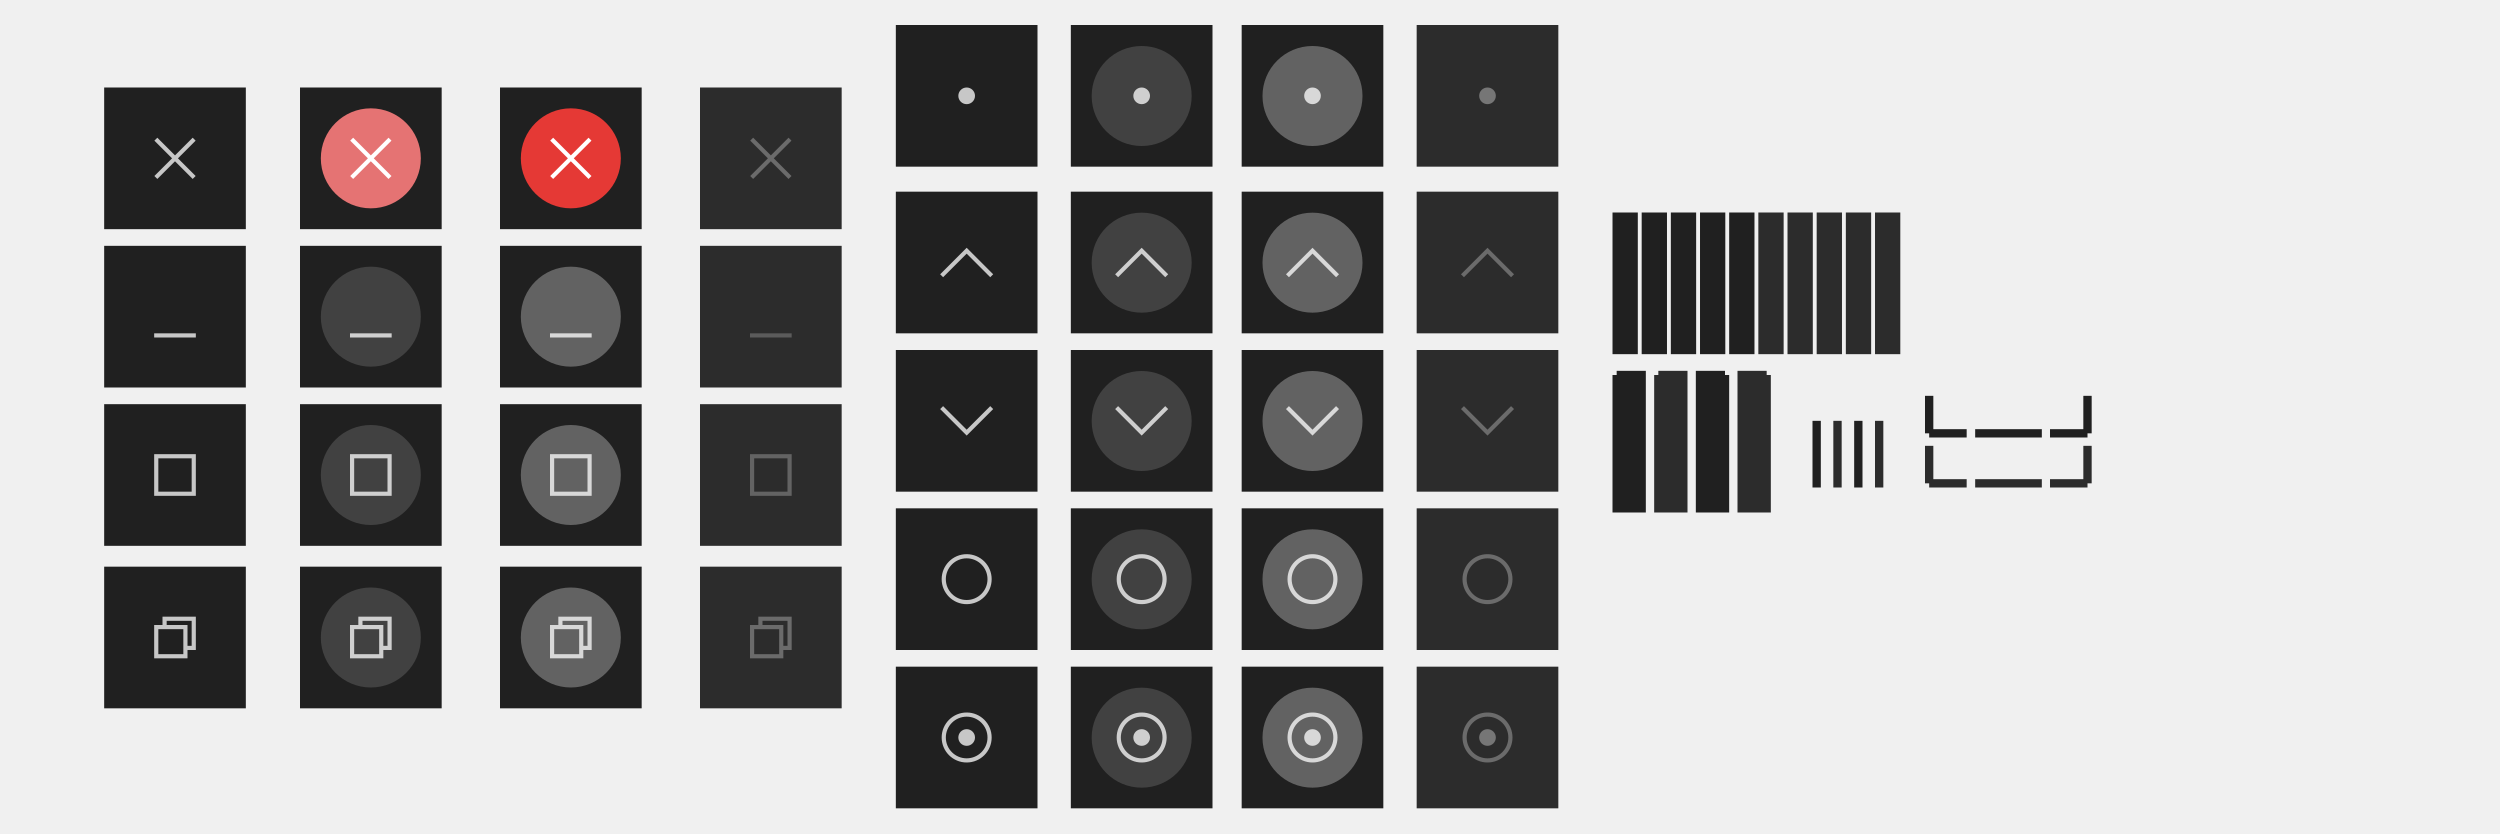
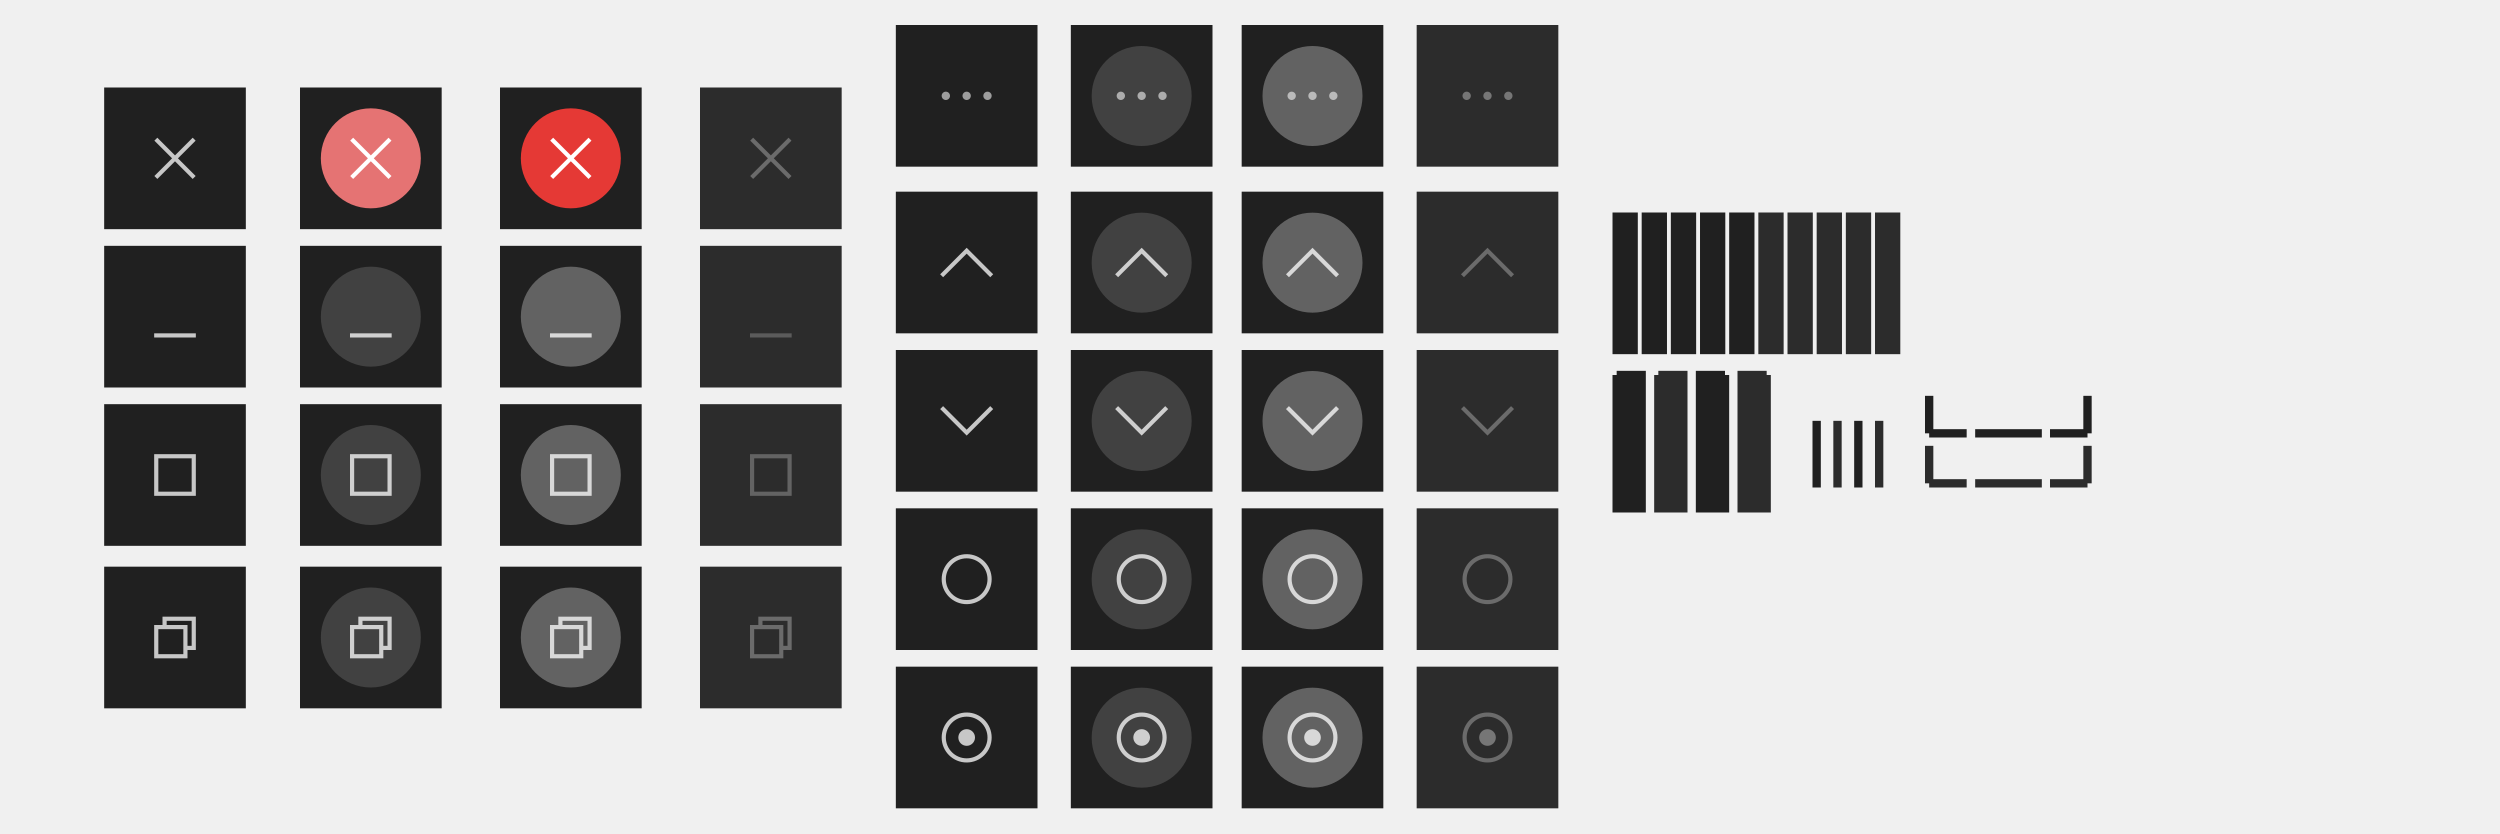
<svg xmlns="http://www.w3.org/2000/svg" xmlns:xlink="http://www.w3.org/1999/xlink" width="600" height="200" version="1.1" viewBox="0 0 600 200">
  <g id="title-1-active" transform="matrix(.17857 0 0 1 386.11 -503.36)">
    <rect x="5" y="554.36" width="34" height="34" fill="#202020" />
  </g>
  <use id="title-2-active" transform="translate(7)" width="100%" height="100%" xlink:href="#title-1-active" />
  <use id="title-3-active" transform="translate(14)" width="100%" height="100%" xlink:href="#title-1-active" />
  <use id="title-4-active" transform="translate(21)" width="100%" height="100%" xlink:href="#title-1-active" />
  <use id="title-5-active" transform="translate(28)" width="100%" height="100%" xlink:href="#title-1-active" />
  <g id="title-1-inactive" transform="matrix(.17857 0 0 1 421.11 -503.36)">
    <rect x="5" y="554.36" width="34" height="34" fill="#2c2c2c" />
  </g>
  <g id="title-2-inactive" transform="matrix(.17857 0 0 1 428.11 -503.36)">
    <rect x="5" y="554.36" width="34" height="34" fill="#2c2c2c" />
  </g>
  <g id="title-3-inactive" transform="matrix(.17857 0 0 1 435.11 -503.36)">
    <rect x="5" y="554.36" width="34" height="34" fill="#2c2c2c" />
  </g>
  <g id="title-4-inactive" transform="matrix(.17857 0 0 1 442.11 -503.36)">
    <rect x="5" y="554.36" width="34" height="34" fill="#2c2c2c" />
  </g>
  <g id="title-5-inactive" transform="matrix(.17857 0 0 1 449.11 -503.36)">
    <rect x="5" y="554.36" width="34" height="34" fill="#2c2c2c" />
  </g>
  <g id="top-left-active" transform="translate(382,-637.36)">
    <path d="m5 731.36-2e-7 29h8l1e-6 -34-7-4e-5 -2e-7 1-1-1e-5z" fill="#202020" />
  </g>
  <g id="top-left-inactive" transform="translate(392,-637.36)">
    <path d="m5 731.36-2e-7 29h8l1e-6 -34-7-4e-5 -2e-7 1-1-1e-5z" fill="#2c2c2c" />
  </g>
  <use id="top-right-active" transform="matrix(-1,0,0,1,802,0)" width="100%" height="100%" xlink:href="#top-left-active" />
  <g id="top-right-inactive" transform="matrix(-1,0,0,1,430,-637.36)">
    <path d="m5 731.36-2e-7 29h8l1e-6 -34-7-4e-5 -2e-7 1-1-1e-5z" fill="#2c2c2c" />
  </g>
  <g id="left-active" transform="translate(389,-633.36)">
    <rect transform="scale(-1,1)" x="-48" y="734.36" width="2" height="16" fill="#202020" />
  </g>
  <g id="left-inactive" transform="translate(394,-633.36)">
    <rect transform="scale(-1,1)" x="-48" y="734.36" width="2" height="16" fill="#2c2c2c" />
  </g>
  <g id="right-inactive" transform="matrix(-1,0,0,1,498,-633.36)">
    <rect transform="scale(-1,1)" x="-48" y="734.36" width="2" height="16" fill="#2c2c2c" />
  </g>
  <g id="right-active" transform="matrix(-1,0,0,1,493,-633.36)">
    <rect transform="scale(-1,1)" x="-48" y="734.36" width="2" height="16" fill="#202020" />
  </g>
  <g id="bottom-left-active" transform="translate(366,-635.36)">
    <path d="m98 730.36h-2v9h1v1l9-1.2e-4v-2l-8 1.2e-4z" fill="#202020" />
  </g>
  <g id="bottom-left-inactive" transform="translate(366,-623.36)">
    <path d="m98 730.36h-2v9h1v1l9-1.2e-4v-2l-8 1.2e-4z" fill="#2c2c2c" />
  </g>
  <g id="bottom-right-inactive" transform="matrix(-1,0,0,1,598,-623.36)">
    <path d="m98 730.36h-2v9h1v1l9-1.2e-4v-2l-8 1.2e-4z" fill="#2c2c2c" />
  </g>
  <g id="bottom-right-active" transform="matrix(-1,0,0,1,598,-635.36)">
    <path d="m98 730.36h-2v9h1v1l9-1.2e-4v-2l-8 1.2e-4z" fill="#202020" />
  </g>
  <g id="bottom-active" transform="matrix(0,-1,-1,0,1224.4,151)">
    <rect transform="scale(-1,1)" x="-48" y="734.36" width="2" height="16" fill="#202020" />
  </g>
  <g id="bottom-inactive" transform="matrix(0,-1,-1,0,1224.4,163)">
    <rect transform="scale(-1,1)" x="-48" y="734.36" width="2" height="16" fill="#2c2c2c" />
  </g>
-   <g id="menu-prelight" transform="translate(0,-2)">
-     <rect x="257" y="8" width="34" height="34" fill="#202020" />
-     <path d="m274 37.04c6.627 0 12-5.373 12-12s-5.373-12-12-12c-6.628 0-12 5.373-12 12 0 6.627 5.373 12 12 12" fill="#ffffff" fill-rule="evenodd" opacity=".15" />
-     <circle cx="274" cy="25" r="2" fill="#ffffff" opacity=".75" />
-   </g>
-   <g id="menu-pressed" transform="translate(0,-2)">
-     <rect x="298" y="8" width="34" height="34" fill="#202020" />
-     <path d="m315 37.04c6.627 0 12-5.373 12-12s-5.373-12-12-12c-6.628 0-12 5.373-12 12 0 6.627 5.373 12 12 12" fill="#ffffff" fill-rule="evenodd" opacity=".3" />
-     <circle cx="315" cy="25" r="2" fill="#ffffff" opacity=".75" />
-   </g>
-   <g id="menu-active" transform="translate(0,-2)">
-     <rect x="215" y="8" width="34" height="34" fill="#202020" />
-     <circle cx="232" cy="25" r="2" fill="#ffffff" opacity=".75" />
-   </g>
-   <g id="menu-inactive" transform="translate(0,-2)">
-     <rect x="340" y="8" width="34" height="34" fill="#2c2c2c" />
-     <circle cx="357" cy="25" r="2" fill="#ffffff" opacity=".35" />
-   </g>
  <g id="stick-active">
    <rect x="215" y="122" width="34" height="34" fill="#202020" />
    <path d="m232 133a6 6 0 0 0-6 6 6 6 0 0 0 6 6 6 6 0 0 0 6-6 6 6 0 0 0-6-6zm0 1a5 5 0 0 1 5 5 5 5 0 0 1-5 5 5 5 0 0 1-5-5 5 5 0 0 1 5-5z" fill="#ffffff" opacity=".75" />
  </g>
  <g id="close-active">
    <rect x="25" y="21" width="34" height="34" fill="#202020" />
    <g transform="translate(30,26)" fill="#ffffff" opacity=".75">
      <path d="m16.243 7.05-4.243 4.243-4.243-4.243-0.707 0.707 4.243 4.243-4.243 4.243 0.707 0.707 4.243-4.243 4.243 4.243 0.707-0.707-4.243-4.243 4.243-4.243z" fill="#ffffff" opacity="1" stroke-linecap="round" stroke-linejoin="round" stroke-miterlimit="2" stroke-width="2" />
    </g>
  </g>
  <g id="close-prelight">
    <rect x="72" y="21" width="34" height="34" fill="#202020" />
    <path d="m89 50c6.627 0 12-5.373 12-12s-5.373-12-12-12c-6.628 0-12 5.373-12 12s5.373 12 12 12" fill="#e57373" fill-rule="evenodd" />
    <g transform="translate(77,26)" fill="#ffffff">
      <path d="m16.243 7.05-4.243 4.243-4.243-4.243-0.707 0.707 4.243 4.243-4.243 4.243 0.707 0.707 4.243-4.243 4.243 4.243 0.707-0.707-4.243-4.243 4.243-4.243z" fill="#ffffff" stroke-linecap="round" stroke-linejoin="round" stroke-miterlimit="2" stroke-width="2" />
    </g>
  </g>
  <g id="close-pressed">
    <rect x="120" y="21" width="34" height="34" fill="#202020" />
    <path d="m137 50c6.627 0 12-5.373 12-12s-5.373-12-12-12c-6.628 0-12 5.373-12 12s5.373 12 12 12" fill="#e53935" fill-rule="evenodd" />
    <g transform="translate(125,26)" fill="#ffffff">
      <path d="m16.243 7.05-4.243 4.243-4.243-4.243-0.707 0.707 4.243 4.243-4.243 4.243 0.707 0.707 4.243-4.243 4.243 4.243 0.707-0.707-4.243-4.243 4.243-4.243z" fill="#ffffff" stroke-linecap="round" stroke-linejoin="round" stroke-miterlimit="2" stroke-width="2" />
    </g>
  </g>
  <g id="close-inactive">
    <rect x="168" y="21" width="34" height="34" fill="#2c2c2c" />
    <g transform="translate(173,26)" fill="#ffffff" opacity=".3">
      <path d="m16.243 7.05-4.243 4.243-4.243-4.243-0.707 0.707 4.243 4.243-4.243 4.243 0.707 0.707 4.243-4.243 4.243 4.243 0.707-0.707-4.243-4.243 4.243-4.243z" fill="#ffffff" opacity="1" stroke-linecap="round" stroke-linejoin="round" stroke-miterlimit="2" stroke-width="2" />
    </g>
  </g>
  <g id="hide-active">
    <rect x="25" y="59" width="34" height="34" fill="#202020" />
    <g transform="translate(30,68)" fill="#ffffff" opacity=".75">
      <path d="m7 12v1h10v-1h-10" fill="#ffffff" fill-rule="evenodd" opacity="1" />
    </g>
  </g>
  <g id="maximize-active">
    <rect x="25" y="97" width="34" height="34" fill="#202020" />
    <g transform="translate(30,102)" fill="#ffffff" opacity=".75">
      <path d="m7 7v10h10v-10h-10m1 1h8v8h-8v-8" fill="#ffffff" fill-rule="evenodd" opacity="1" />
    </g>
  </g>
  <g id="hide-prelight">
    <rect x="72" y="59" width="34" height="34" fill="#202020" />
    <path d="m89 88c6.627 0 12-5.373 12-12s-5.373-12-12-12c-6.628 0-12 5.373-12 12s5.373 12 12 12" fill="#ffffff" fill-rule="evenodd" opacity=".15" />
    <g transform="translate(77,68)" fill="#ffffff" opacity=".75">
      <path d="m7 12v1h10v-1h-10" fill="#ffffff" fill-rule="evenodd" opacity="1" />
    </g>
  </g>
  <g id="hide-pressed">
    <rect x="120" y="59" width="34" height="34" fill="#202020" />
    <path d="m137 88c6.627 0 12-5.373 12-12s-5.373-12-12-12c-6.628 0-12 5.373-12 12s5.373 12 12 12" fill="#ffffff" fill-rule="evenodd" opacity=".3" />
    <g transform="translate(125,68)" fill="#ffffff" opacity=".75">
      <path d="m7 12v1h10v-1h-10" fill="#ffffff" fill-rule="evenodd" opacity="1" />
    </g>
  </g>
  <g id="maximize-prelight">
    <rect x="72" y="97" width="34" height="34" fill="#202020" />
    <path d="m89 126c6.627 0 12-5.373 12-12s-5.373-12-12-12c-6.628 0-12 5.373-12 12s5.373 12 12 12" fill="#ffffff" fill-rule="evenodd" opacity=".15" />
    <g transform="translate(77,102)" fill="#ffffff" opacity=".75">
      <path d="m7 7v10h10v-10h-10m1 1h8v8h-8v-8" fill="#ffffff" fill-rule="evenodd" opacity="1" />
    </g>
  </g>
  <g id="maximize-pressed">
    <rect x="120" y="97" width="34" height="34" fill="#202020" />
    <path d="m137 126c6.627 0 12-5.373 12-12s-5.373-12-12-12c-6.628 0-12 5.373-12 12s5.373 12 12 12" fill="#ffffff" fill-rule="evenodd" opacity=".3" />
    <g transform="translate(125,102)" fill="#ffffff" opacity=".75">
      <path d="m7 7v10h10v-10h-10m1 1h8v8h-8v-8" fill="#ffffff" fill-rule="evenodd" opacity="1" />
    </g>
  </g>
  <g id="hide-inactive">
    <rect x="168" y="59" width="34" height="34" fill="#2c2c2c" />
    <g transform="translate(173,68)" fill="#ffffff" opacity=".75">
      <path d="m7 12v1h10v-1h-10" fill="#ffffff" fill-rule="evenodd" opacity=".3" />
    </g>
  </g>
  <g id="maximize-inactive">
    <rect x="168" y="97" width="34" height="34" fill="#2c2c2c" />
    <g transform="translate(173,102)" fill="#ffffff" opacity=".88">
      <path d="m7 7v10h10v-10h-10m1 1h8v8h-8v-8" fill="#ffffff" fill-rule="evenodd" opacity=".3" />
    </g>
  </g>
  <g id="maximize-toggled-active">
    <rect x="25" y="136" width="34" height="34" fill="#202020" />
    <g transform="translate(30,141)" fill="#ffffff" opacity=".75">
      <path d="m9 7v2h-2v8h8v-2h2v-8zm1 1h6v6h-1v-5h-5zm-2 2h6v6h-6z" fill="#ffffff" opacity="1" />
    </g>
  </g>
  <g id="maximize-toggled-prelight">
    <rect x="72" y="136" width="34" height="34" fill="#202020" />
    <path d="m89 165c6.627 0 12-5.373 12-12s-5.373-12-12-12c-6.628 0-12 5.373-12 12s5.373 12 12 12" fill="#ffffff" fill-rule="evenodd" opacity=".15" />
    <g transform="translate(77,141)" fill="#ffffff" opacity=".75">
      <path d="m9 7v2h-2v8h8v-2h2v-8zm1 1h6v6h-1v-5h-5zm-2 2h6v6h-6z" fill="#ffffff" opacity="1" />
    </g>
  </g>
  <g id="maximize-toggled-pressed">
    <rect x="120" y="136" width="34" height="34" fill="#202020" />
    <path d="m137 165c6.627 0 12-5.373 12-12s-5.373-12-12-12c-6.628 0-12 5.373-12 12s5.373 12 12 12" fill="#ffffff" fill-rule="evenodd" opacity=".3" />
    <g transform="translate(125,141)" fill="#ffffff" opacity=".75">
      <path d="m9 7v2h-2v8h8v-2h2v-8zm1 1h6v6h-1v-5h-5zm-2 2h6v6h-6z" fill="#ffffff" opacity="1" />
    </g>
  </g>
  <g id="maximize-toggled-inactive">
    <rect x="168" y="136" width="34" height="34" fill="#2c2c2c" />
    <g transform="translate(173,141)" fill="#ffffff" opacity=".3">
      <path d="m9 7v2h-2v8h8v-2h2v-8zm1 1h6v6h-1v-5h-5zm-2 2h6v6h-6z" fill="#ffffff" />
    </g>
  </g>
  <g id="shade-active" transform="translate(0,-2)">
    <rect x="215" y="48" width="34" height="34" fill="#202020" />
    <g transform="translate(220,53.465)" fill="#ffffff" opacity=".75">
      <path d="m12 8-6.363 6.363 0.707 0.707 5.656-5.656 5.656 5.656 0.707-0.707-5.656-5.656z" fill="#ffffff" opacity="1" stroke-linecap="round" stroke-linejoin="round" stroke-miterlimit="2" stroke-width="2" />
    </g>
  </g>
  <g id="shade-prelight" transform="translate(0,-2)">
    <rect x="257" y="48" width="34" height="34" fill="#202020" />
    <path d="m274 77.04c6.627 0 12-5.373 12-12 0-6.628-5.373-12-12-12-6.628 0-12 5.372-12 12 0 6.627 5.373 12 12 12" fill="#ffffff" fill-rule="evenodd" opacity=".15" />
    <g transform="translate(262,53.465)" fill="#ffffff" opacity=".75">
      <path d="m12 8-6.363 6.363 0.707 0.707 5.656-5.656 5.656 5.656 0.707-0.707-5.656-5.656z" fill="#ffffff" opacity="1" stroke-linecap="round" stroke-linejoin="round" stroke-miterlimit="2" stroke-width="2" />
    </g>
  </g>
  <g id="shade-pressed" transform="translate(0,-2)">
    <rect x="298" y="48" width="34" height="34" fill="#202020" />
    <path d="m315 77.04c6.627 0 12-5.373 12-12 0-6.628-5.373-12-12-12-6.628 0-12 5.372-12 12 0 6.627 5.373 12 12 12" fill="#ffffff" fill-rule="evenodd" opacity=".3" />
    <g transform="translate(303,53.465)" fill="#ffffff" opacity=".75">
      <path d="m12 8-6.363 6.363 0.707 0.707 5.656-5.656 5.656 5.656 0.707-0.707-5.656-5.656z" fill="#ffffff" opacity="1" stroke-linecap="round" stroke-linejoin="round" stroke-miterlimit="2" stroke-width="2" />
    </g>
  </g>
  <g id="shade-inactive" transform="translate(0,-2)">
    <rect x="340" y="48" width="34" height="34" fill="#2c2c2c" />
    <g transform="translate(345,53.465)" fill="#ffffff" opacity=".3">
      <path d="m12 8-6.363 6.363 0.707 0.707 5.656-5.656 5.656 5.656 0.707-0.707-5.656-5.656z" fill="#ffffff" opacity="1" stroke-linecap="round" stroke-linejoin="round" stroke-miterlimit="2" stroke-width="2" />
    </g>
  </g>
  <g id="shade-toggled-active">
    <rect x="215" y="84" width="34" height="34" fill="#202020" />
    <g transform="matrix(1,0,0,-1,220,112.54)" fill="#ffffff" opacity=".75">
      <path d="m12 8-6.363 6.363 0.707 0.707 5.656-5.656 5.656 5.656 0.707-0.707-5.656-5.656z" fill="#ffffff" opacity="1" stroke-linecap="round" stroke-linejoin="round" stroke-miterlimit="2" stroke-width="2" />
    </g>
  </g>
  <g id="shade-toggled-prelight">
    <rect x="257" y="84" width="34" height="34" fill="#202020" />
    <path d="m274 113.04c6.627 0 12-5.373 12-12 0-6.628-5.373-12-12-12-6.628 0-12 5.372-12 12 0 6.627 5.373 12 12 12" fill="#ffffff" fill-rule="evenodd" opacity=".15" />
    <g transform="matrix(1,0,0,-1,262,112.54)" fill="#ffffff" opacity=".75">
      <path d="m12 8-6.363 6.363 0.707 0.707 5.656-5.656 5.656 5.656 0.707-0.707-5.656-5.656z" fill="#ffffff" opacity="1" stroke-linecap="round" stroke-linejoin="round" stroke-miterlimit="2" stroke-width="2" />
    </g>
  </g>
  <g id="shade-toggled-pressed">
    <rect x="298" y="84" width="34" height="34" fill="#202020" />
    <path d="m315 113.04c6.627 0 12-5.373 12-12 0-6.628-5.373-12-12-12-6.628 0-12 5.372-12 12 0 6.627 5.373 12 12 12" fill="#ffffff" fill-rule="evenodd" opacity=".3" />
    <g transform="matrix(1,0,0,-1,303,112.54)" fill="#ffffff" opacity=".75">
      <path d="m12 8-6.363 6.363 0.707 0.707 5.656-5.656 5.656 5.656 0.707-0.707-5.656-5.656z" fill="#ffffff" opacity="1" stroke-linecap="round" stroke-linejoin="round" stroke-miterlimit="2" stroke-width="2" />
    </g>
  </g>
  <g id="shade-toggled-inactive">
    <rect x="340" y="84" width="34" height="34" fill="#2c2c2c" />
    <g transform="matrix(1,0,0,-1,345,112.54)" fill="#ffffff" opacity=".3">
      <path d="m12 8-6.363 6.363 0.707 0.707 5.656-5.656 5.656 5.656 0.707-0.707-5.656-5.656z" fill="#ffffff" opacity="1" stroke-linecap="round" stroke-linejoin="round" stroke-miterlimit="2" stroke-width="2" />
    </g>
  </g>
  <g id="stick-toggled-active">
    <rect x="215" y="160" width="34" height="34" fill="#202020" />
    <circle cx="232" cy="177" r="2" fill="#ffffff" opacity=".75" stroke-width="1" />
    <path d="m232 171a6 6 0 0 0-6 6 6 6 0 0 0 6 6 6 6 0 0 0 6-6 6 6 0 0 0-6-6zm0 1a5 5 0 0 1 5 5 5 5 0 0 1-5 5 5 5 0 0 1-5-5 5 5 0 0 1 5-5z" fill="#ffffff" opacity=".75" />
  </g>
  <g id="stick-prelight">
    <rect x="257" y="122" width="34" height="34" fill="#202020" />
    <path d="m274 151.04c6.627 0 12-5.373 12-12 0-6.628-5.373-12-12-12-6.628 0-12 5.372-12 12 0 6.627 5.373 12 12 12" fill="#ffffff" fill-rule="evenodd" opacity=".15" />
    <path d="m274 133a6 6 0 0 0-6 6 6 6 0 0 0 6 6 6 6 0 0 0 6-6 6 6 0 0 0-6-6zm0 1a5 5 0 0 1 5 5 5 5 0 0 1-5 5 5 5 0 0 1-5-5 5 5 0 0 1 5-5z" fill="#ffffff" opacity=".75" />
  </g>
  <g id="stick-pressed">
    <rect x="298" y="122" width="34" height="34" fill="#202020" />
    <path d="m315 151.04c6.627 0 12-5.372 12-12 0-6.627-5.373-12-12-12-6.628 0-12 5.372-12 12s5.373 12 12 12" fill="#ffffff" fill-rule="evenodd" opacity=".3" />
    <path d="m315 133a6 6 0 0 0-6 6 6 6 0 0 0 6 6 6 6 0 0 0 6-6 6 6 0 0 0-6-6zm0 1a5 5 0 0 1 5 5 5 5 0 0 1-5 5 5 5 0 0 1-5-5 5 5 0 0 1 5-5z" fill="#ffffff" opacity=".75" />
  </g>
  <g id="stick-inactive">
    <rect x="340" y="122" width="34" height="34" fill="#2c2c2c" />
    <path d="m357 133a6 6 0 0 0-6 6 6 6 0 0 0 6 6 6 6 0 0 0 6-6 6 6 0 0 0-6-6zm0 1a5 5 0 0 1 5 5 5 5 0 0 1-5 5 5 5 0 0 1-5-5 5 5 0 0 1 5-5z" fill="#ffffff" opacity=".3" />
  </g>
  <g id="stick-toggled-prelight">
    <rect x="257" y="160" width="34" height="34" fill="#202020" />
    <path d="m274 189.04c6.627 0 12-5.373 12-12s-5.373-12-12-12c-6.628 0-12 5.373-12 12 0 6.627 5.373 12 12 12" fill="#ffffff" fill-rule="evenodd" opacity=".15" />
    <circle cx="274" cy="177" r="2" fill="#ffffff" opacity=".75" />
    <path d="m274 171a6 6 0 0 0-6 6 6 6 0 0 0 6 6 6 6 0 0 0 6-6 6 6 0 0 0-6-6zm0 1a5 5 0 0 1 5 5 5 5 0 0 1-5 5 5 5 0 0 1-5-5 5 5 0 0 1 5-5z" fill="#ffffff" opacity=".75" />
  </g>
  <g id="stick-toggled-pressed">
    <rect x="298" y="160" width="34" height="34" fill="#202020" />
    <path d="m315 189.04c6.627 0 12-5.373 12-12s-5.373-12-12-12c-6.628 0-12 5.373-12 12 0 6.627 5.373 12 12 12" fill="#ffffff" fill-rule="evenodd" opacity=".3" />
    <circle cx="315" cy="177" r="2" fill="#ffffff" opacity=".75" />
    <path d="m315 171a6 6 0 0 0-6 6 6 6 0 0 0 6 6 6 6 0 0 0 6-6 6 6 0 0 0-6-6zm0 1a5 5 0 0 1 5 5 5 5 0 0 1-5 5 5 5 0 0 1-5-5 5 5 0 0 1 5-5z" fill="#ffffff" opacity=".75" />
  </g>
  <g id="stick-toggled-inactive">
    <rect x="340" y="160" width="34" height="34" fill="#2c2c2c" />
    <circle cx="357" cy="177" r="2" fill="#ffffff" opacity=".35" />
    <path d="m357 171a6 6 0 0 0-6 6 6 6 0 0 0 6 6 6 6 0 0 0 6-6 6 6 0 0 0-6-6zm0 1a5 5 0 0 1 5 5 5 5 0 0 1-5 5 5 5 0 0 1-5-5 5 5 0 0 1 5-5z" fill="#ffffff" opacity=".3" />
  </g>
+   <g id="menu-prelight" transform="translate(0,-2)">
+     <rect x="257" y="8" width="34" height="34" fill="#202020" />
+     <path d="m274 37.04c6.627 0 12-5.373 12-12s-5.373-12-12-12c-6.628 0-12 5.373-12 12 0 6.627 5.373 12 12 12" fill="#ffffff" fill-rule="evenodd" opacity=".15" />
+     <circle cx="274" cy="25" r="1" fill="#ffffff" opacity=".56" stroke-width=".5" />
+     <circle cx="269" cy="25" r="1" fill="#ffffff" opacity=".56" stroke-width=".5" />
+     <circle cx="279" cy="25" r="1" fill="#ffffff" opacity=".56" stroke-width=".5" />
+   </g>
+   <g id="menu-pressed" transform="translate(0,-2)">
+     <rect x="298" y="8" width="34" height="34" fill="#202020" />
+     <path d="m315 37.04c6.627 0 12-5.373 12-12s-5.373-12-12-12c-6.628 0-12 5.373-12 12 0 6.627 5.373 12 12 12" fill="#ffffff" fill-rule="evenodd" opacity=".3" />
+     <circle cx="315" cy="25" r="1" fill="#ffffff" opacity=".56" stroke-width=".5" />
+     <circle cx="310" cy="25" r="1" fill="#ffffff" opacity=".56" stroke-width=".5" />
+     <circle cx="320" cy="25" r="1" fill="#ffffff" opacity=".56" stroke-width=".5" />
+   </g>
+   <g id="menu-active" transform="translate(0,-2)">
+     <rect x="215" y="8" width="34" height="34" fill="#202020" />
+     <circle cx="232" cy="25" r="1" fill="#ffffff" opacity=".56" stroke-width=".5" />
+     <circle cx="227" cy="25" r="1" fill="#ffffff" opacity=".56" stroke-width=".5" />
+     <circle cx="237" cy="25" r="1" fill="#ffffff" opacity=".56" stroke-width=".5" />
+   </g>
+   <g id="menu-inactive" transform="translate(0,-2)">
+     <rect x="340" y="8" width="34" height="34" fill="#2c2c2c" />
+     <circle cx="357" cy="25" r="1" fill="#ffffff" opacity=".35" stroke-width=".5" />
+     <circle cx="352" cy="25" r="1" fill="#ffffff" opacity=".35" stroke-width=".5" />
+     <circle cx="362" cy="25" r="1" fill="#ffffff" opacity=".35" stroke-width=".5" />
+   </g>
</svg>
